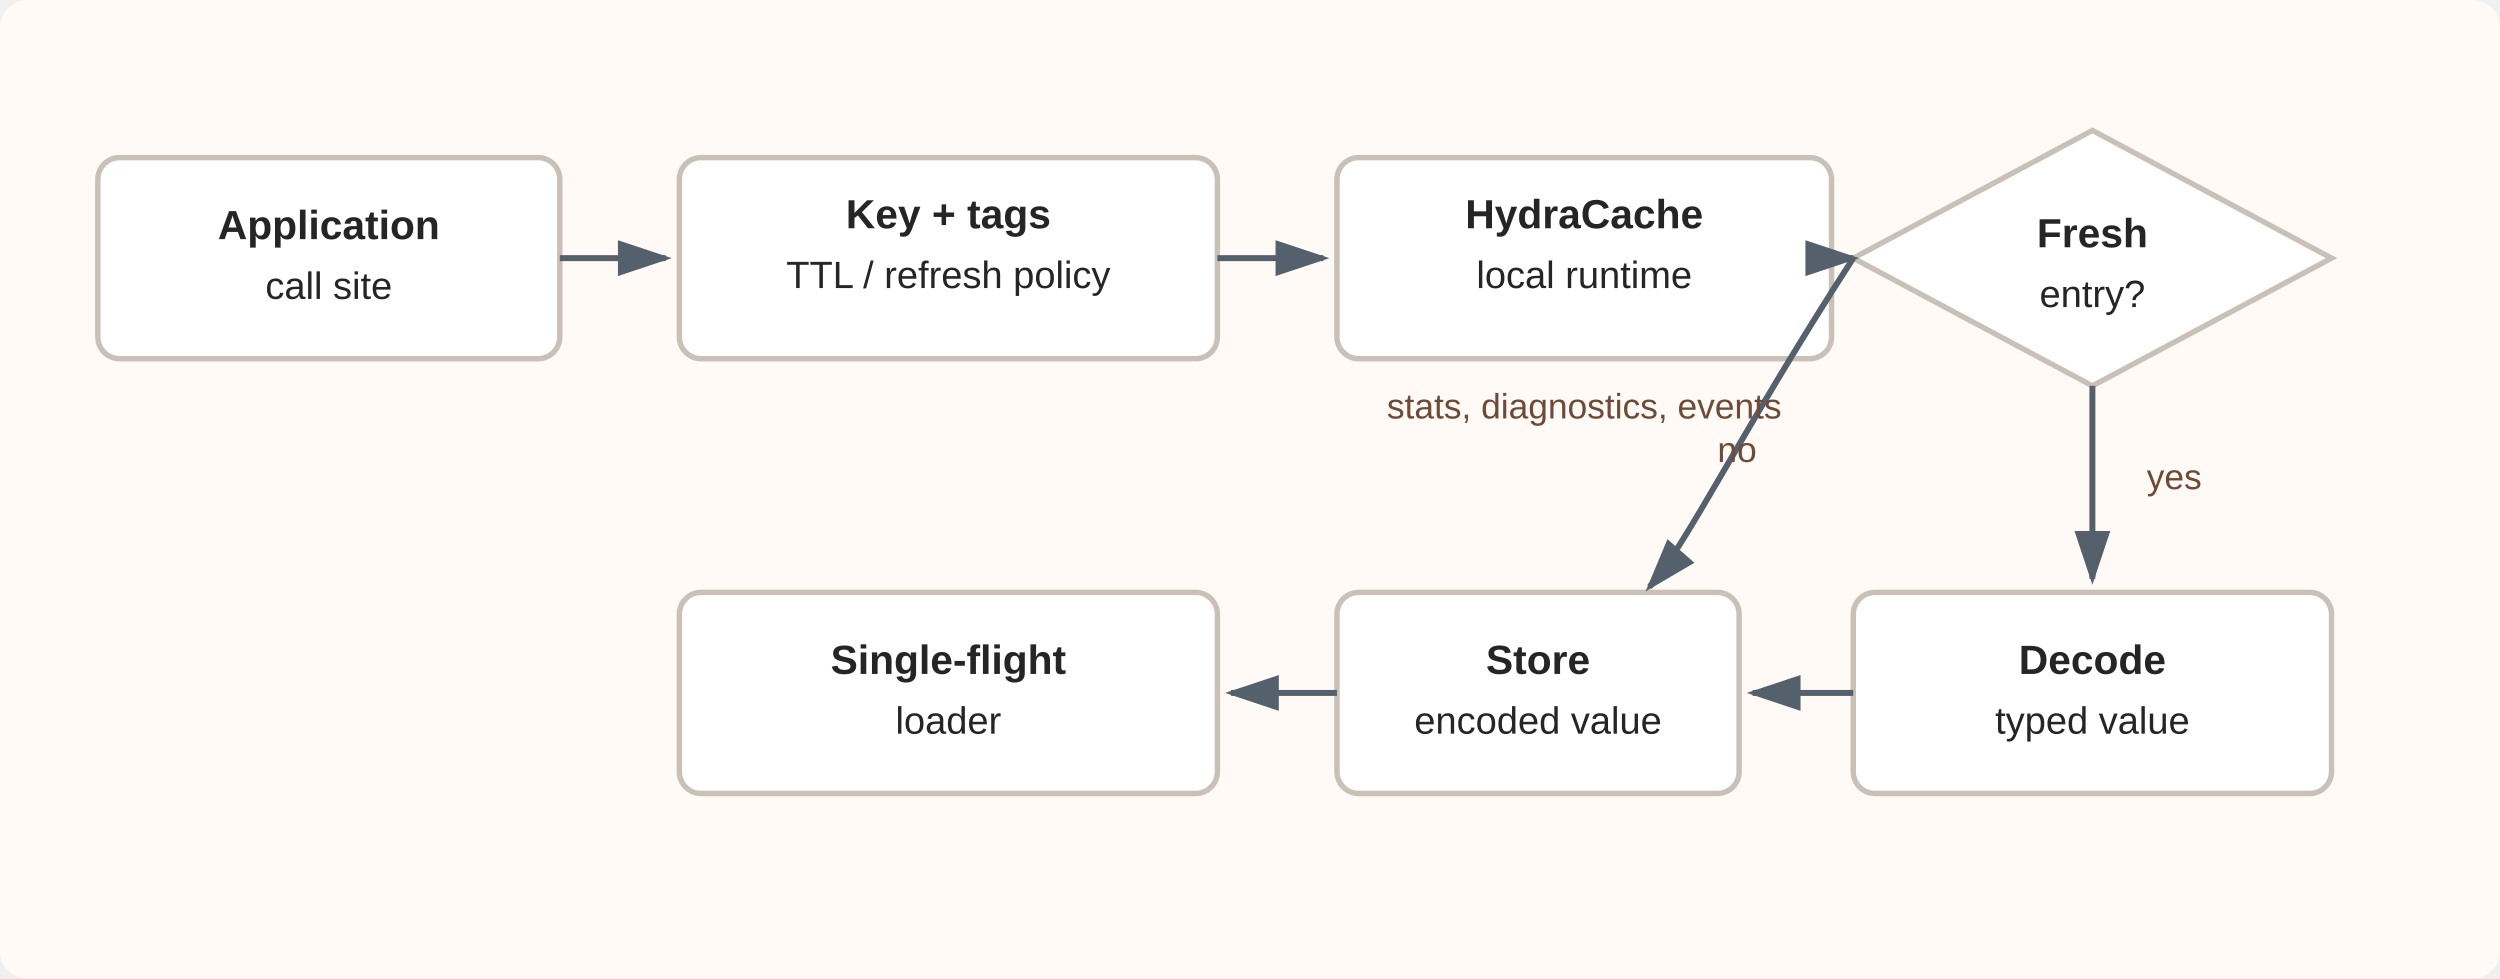
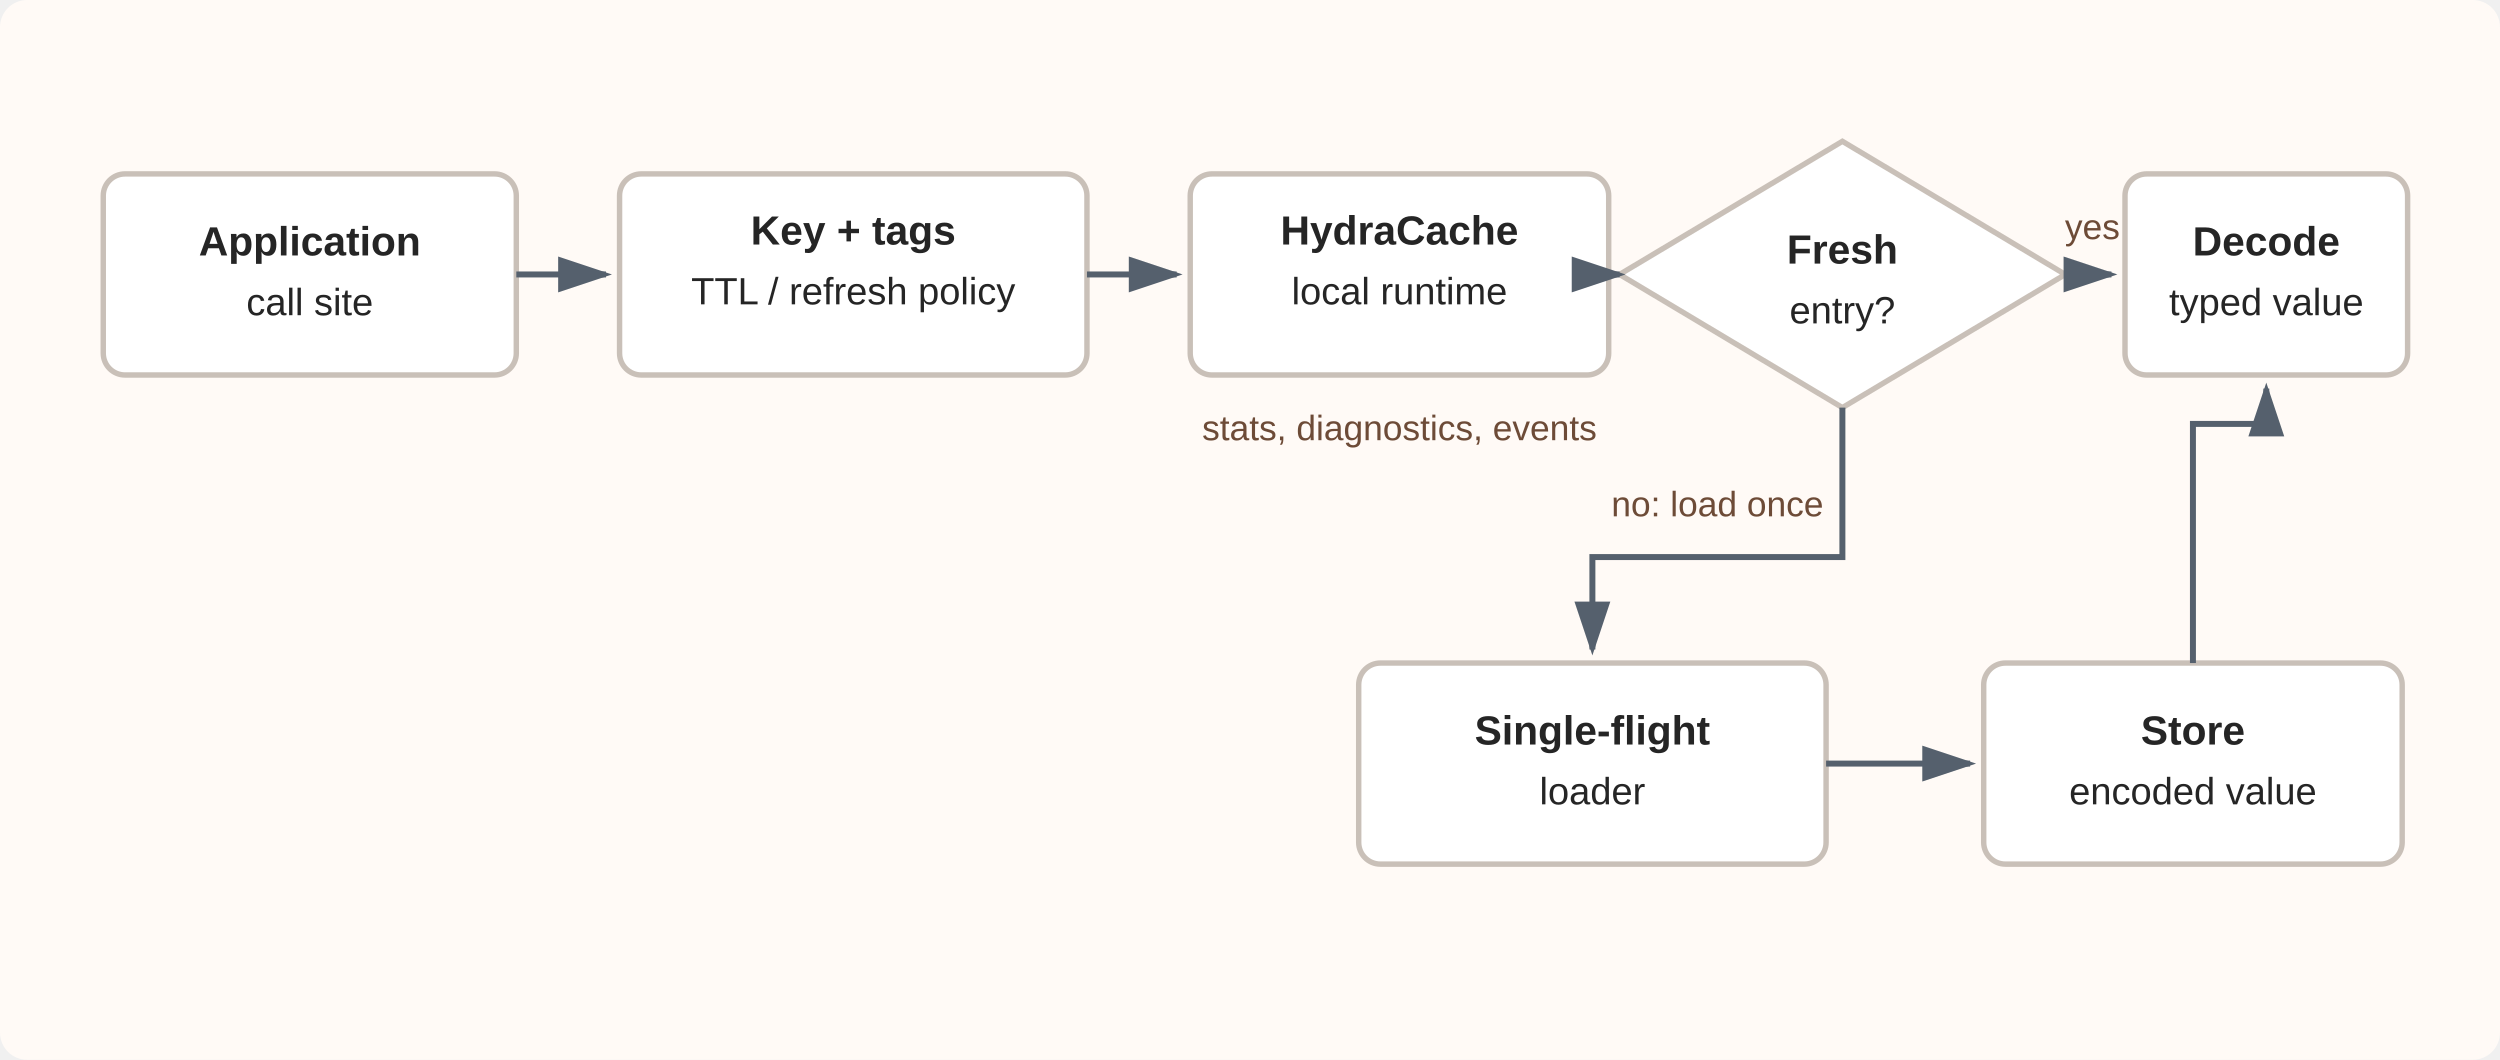
- <svg xmlns="http://www.w3.org/2000/svg" width="920" height="360" viewBox="0 0 920 360" role="img" aria-labelledby="title desc">
+ <svg xmlns="http://www.w3.org/2000/svg" width="920" height="390" viewBox="0 0 920 390" role="img" aria-labelledby="title desc">
  <defs>
    <marker id="arrow" markerWidth="10" markerHeight="10" refX="8" refY="3" orient="auto" markerUnits="strokeWidth">
      <path d="M0,0 L0,6 L9,3 z" fill="#55606d" />
    </marker>
  </defs>
-   <rect width="920" height="360" rx="10" fill="#fffaf6" />
+   <rect width="920" height="390" rx="10" fill="#fffaf6" />
  <g fill="#ffffff" stroke="#c9c0b8" stroke-width="2">
-     <rect x="36" y="58" width="170" height="74" rx="8" />
-     <rect x="250" y="58" width="198" height="74" rx="8" />
-     <rect x="492" y="58" width="182" height="74" rx="8" />
-     <path d="M770 48 L858 95 L770 142 L682 95 z" />
-     <rect x="682" y="218" width="176" height="74" rx="8" />
-     <rect x="492" y="218" width="148" height="74" rx="8" />
-     <rect x="250" y="218" width="198" height="74" rx="8" />
+     <rect x="38" y="64" width="152" height="74" rx="8" />
+     <rect x="228" y="64" width="172" height="74" rx="8" />
+     <rect x="438" y="64" width="154" height="74" rx="8" />
+     <path d="M678 52 L760 101 L678 150 L596 101 z" />
+     <rect x="782" y="64" width="104" height="74" rx="8" />
+     <rect x="500" y="244" width="172" height="74" rx="8" />
+     <rect x="730" y="244" width="154" height="74" rx="8" />
  </g>
  <g font-family="Arial, sans-serif" fill="#252525" text-anchor="middle">
-     <text x="121" y="88" font-size="15" font-weight="700">Application</text>
-     <text x="121" y="110" font-size="14">call site</text>
-     <text x="349" y="84" font-size="15" font-weight="700">Key + tags</text>
-     <text x="349" y="106" font-size="14">TTL / refresh policy</text>
-     <text x="583" y="84" font-size="15" font-weight="700">HydraCache</text>
-     <text x="583" y="106" font-size="14">local runtime</text>
-     <text x="770" y="91" font-size="15" font-weight="700">Fresh</text>
-     <text x="770" y="113" font-size="14">entry?</text>
-     <text x="770" y="248" font-size="15" font-weight="700">Decode</text>
-     <text x="770" y="270" font-size="14">typed value</text>
-     <text x="566" y="248" font-size="15" font-weight="700">Store</text>
-     <text x="566" y="270" font-size="14">encoded value</text>
-     <text x="349" y="248" font-size="15" font-weight="700">Single-flight</text>
-     <text x="349" y="270" font-size="14">loader</text>
+     <text x="114" y="94" font-size="15" font-weight="700">Application</text>
+     <text x="114" y="116" font-size="14">call site</text>
+     <text x="314" y="90" font-size="15" font-weight="700">Key + tags</text>
+     <text x="314" y="112" font-size="14">TTL / refresh policy</text>
+     <text x="515" y="90" font-size="15" font-weight="700">HydraCache</text>
+     <text x="515" y="112" font-size="14">local runtime</text>
+     <text x="678" y="97" font-size="15" font-weight="700">Fresh</text>
+     <text x="678" y="119" font-size="14">entry?</text>
+     <text x="834" y="94" font-size="15" font-weight="700">Decode</text>
+     <text x="834" y="116" font-size="14">typed value</text>
+     <text x="586" y="274" font-size="15" font-weight="700">Single-flight</text>
+     <text x="586" y="296" font-size="14">loader</text>
+     <text x="807" y="274" font-size="15" font-weight="700">Store</text>
+     <text x="807" y="296" font-size="14">encoded value</text>
  </g>
  <g stroke="#55606d" stroke-width="2.2" fill="none" marker-end="url(#arrow)">
-     <path d="M206 95 H245" />
-     <path d="M448 95 H487" />
-     <path d="M674 95 H682" />
-     <path d="M770 142 V213" />
-     <path d="M682 95 C640 160 621 200 607 216" />
-     <path d="M682 255 H645" />
-     <path d="M492 255 H453" />
+     <path d="M190 101 H223" />
+     <path d="M400 101 H433" />
+     <path d="M592 101 H596" />
+     <path d="M760 101 H777" />
+     <path d="M678 150 V205 H586 V239" />
+     <path d="M672 281 H725" />
+     <path d="M807 244 V156 H834 V143" />
  </g>
-   <g font-family="Arial, sans-serif" fill="#6d4b37" font-size="13">
-     <text x="790" y="180">yes</text>
-     <text x="632" y="170">no</text>
+   <g font-family="Arial, sans-serif" fill="#6d4b37" font-size="13" text-anchor="middle">
+     <text x="770" y="88">yes</text>
+     <text x="632" y="190">no: load once</text>
+     <text x="515" y="162">stats, diagnostics, events</text>
  </g>
-   <text x="583" y="154" font-family="Arial, sans-serif" font-size="13" fill="#6d4b37" text-anchor="middle">stats, diagnostics, events</text>
</svg>
